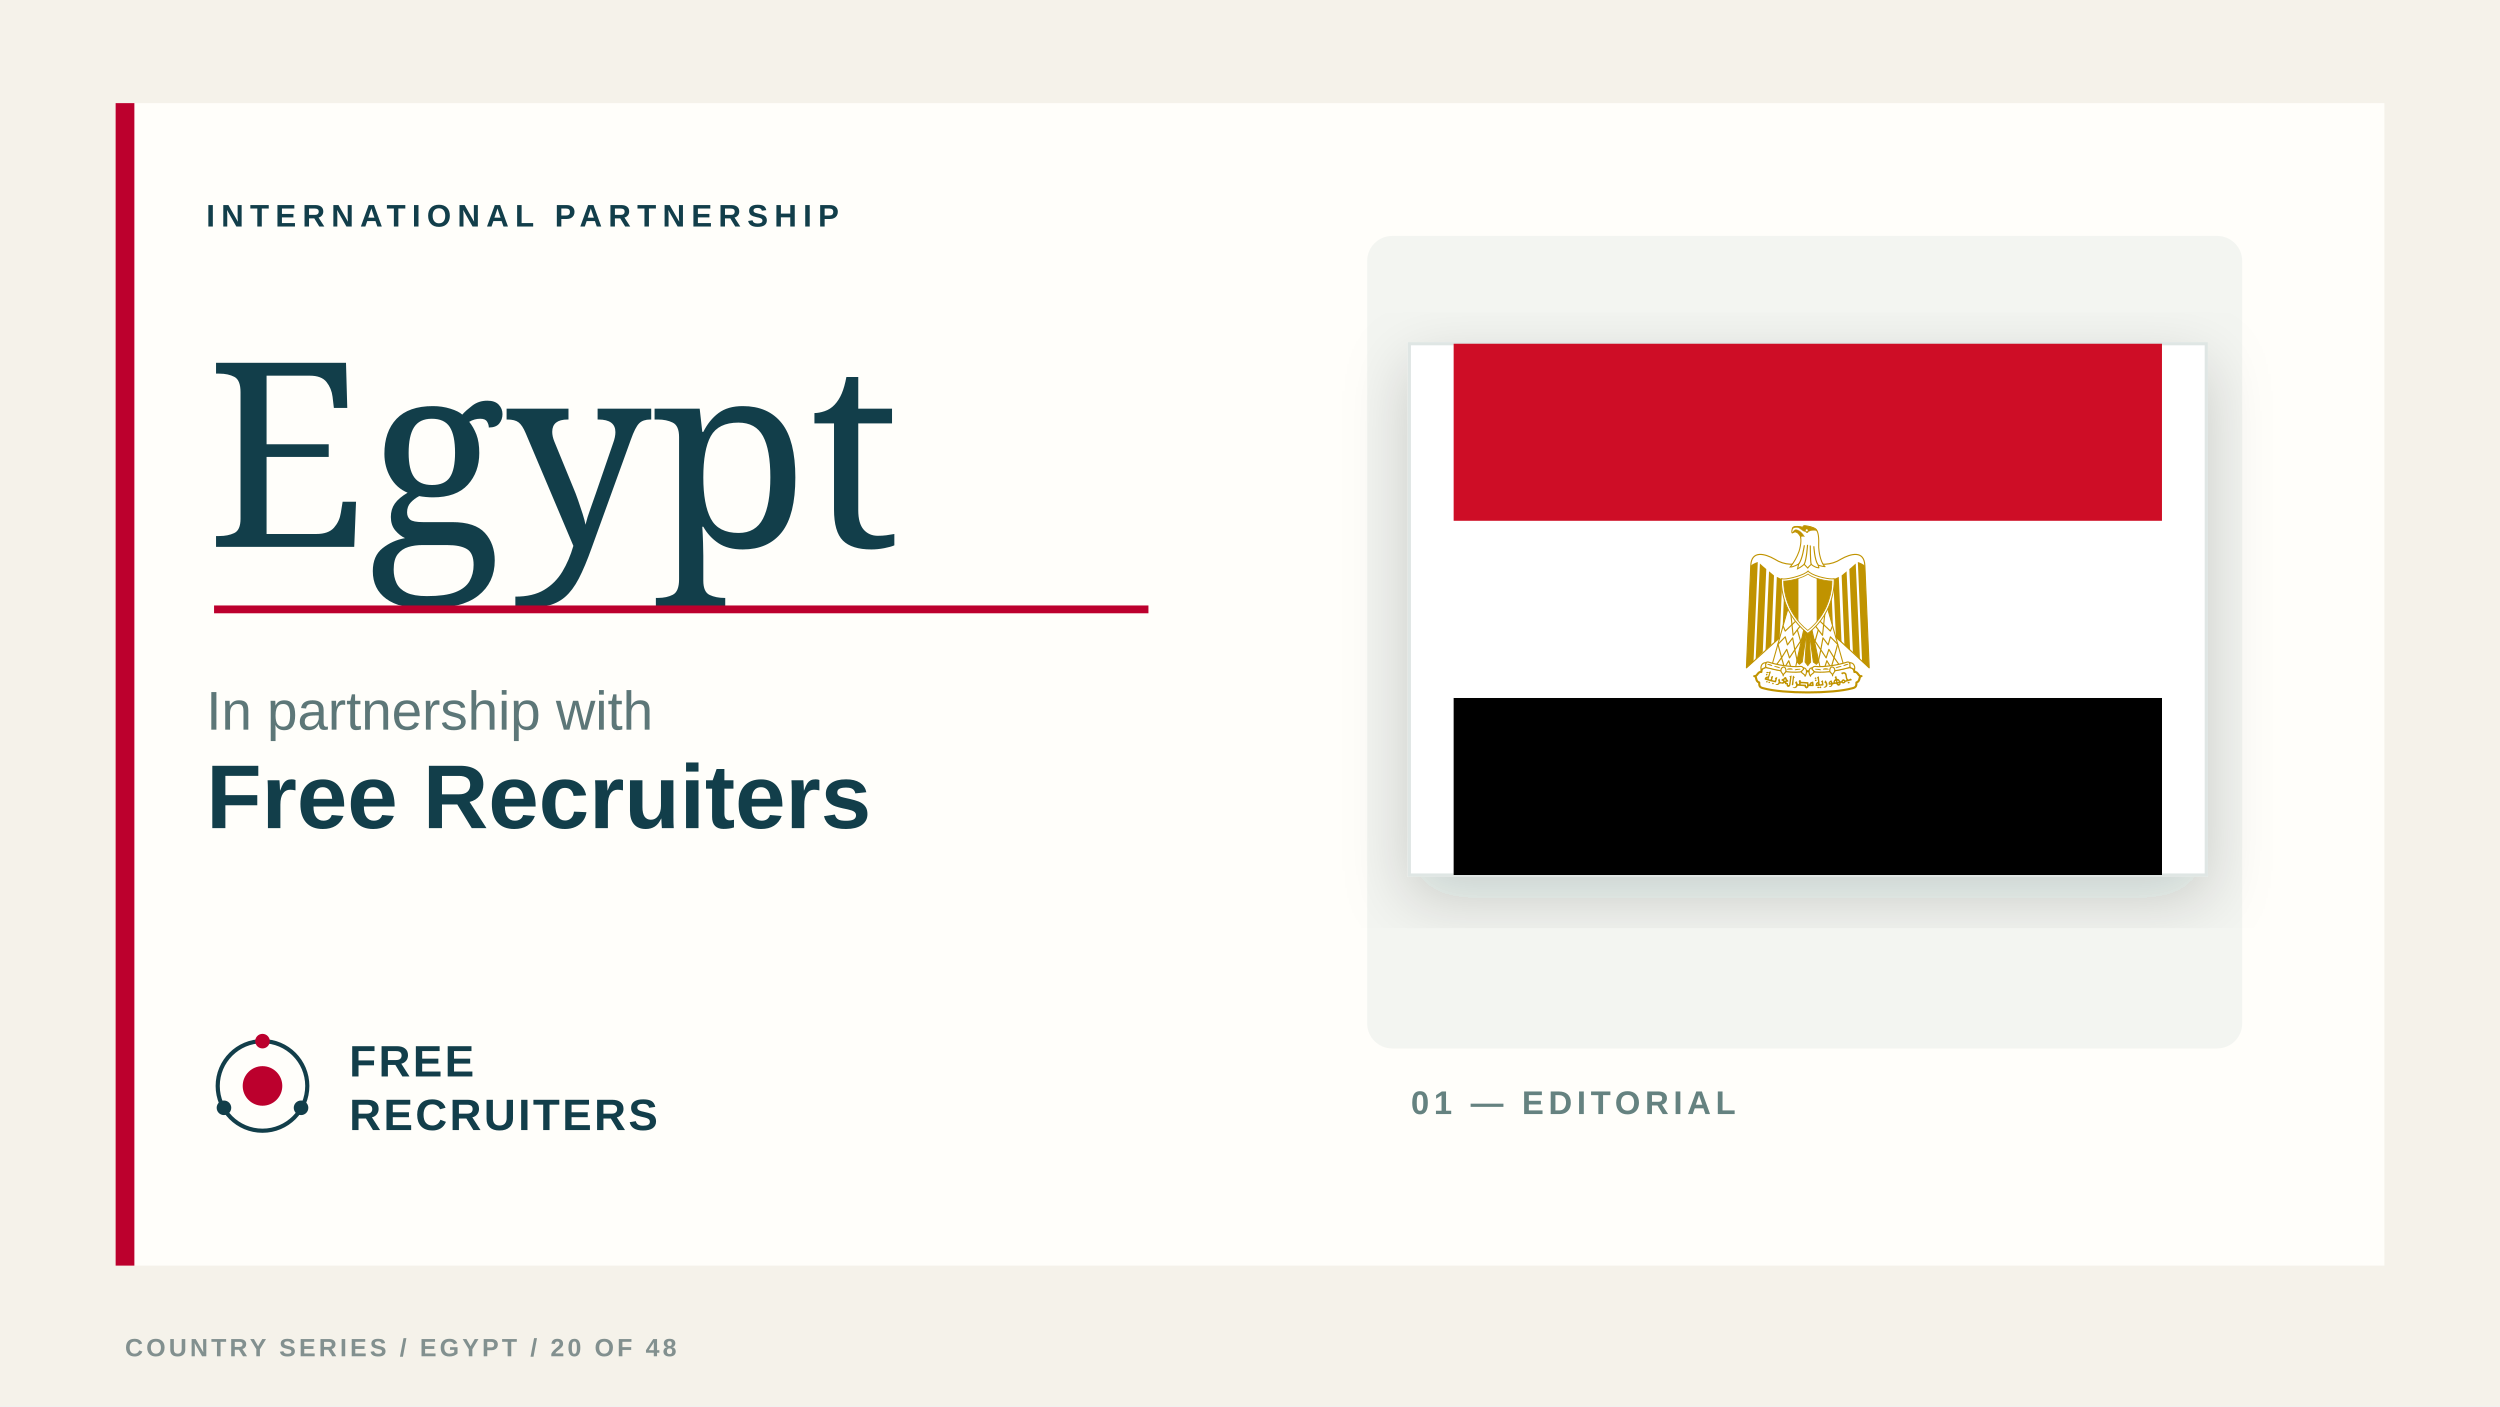
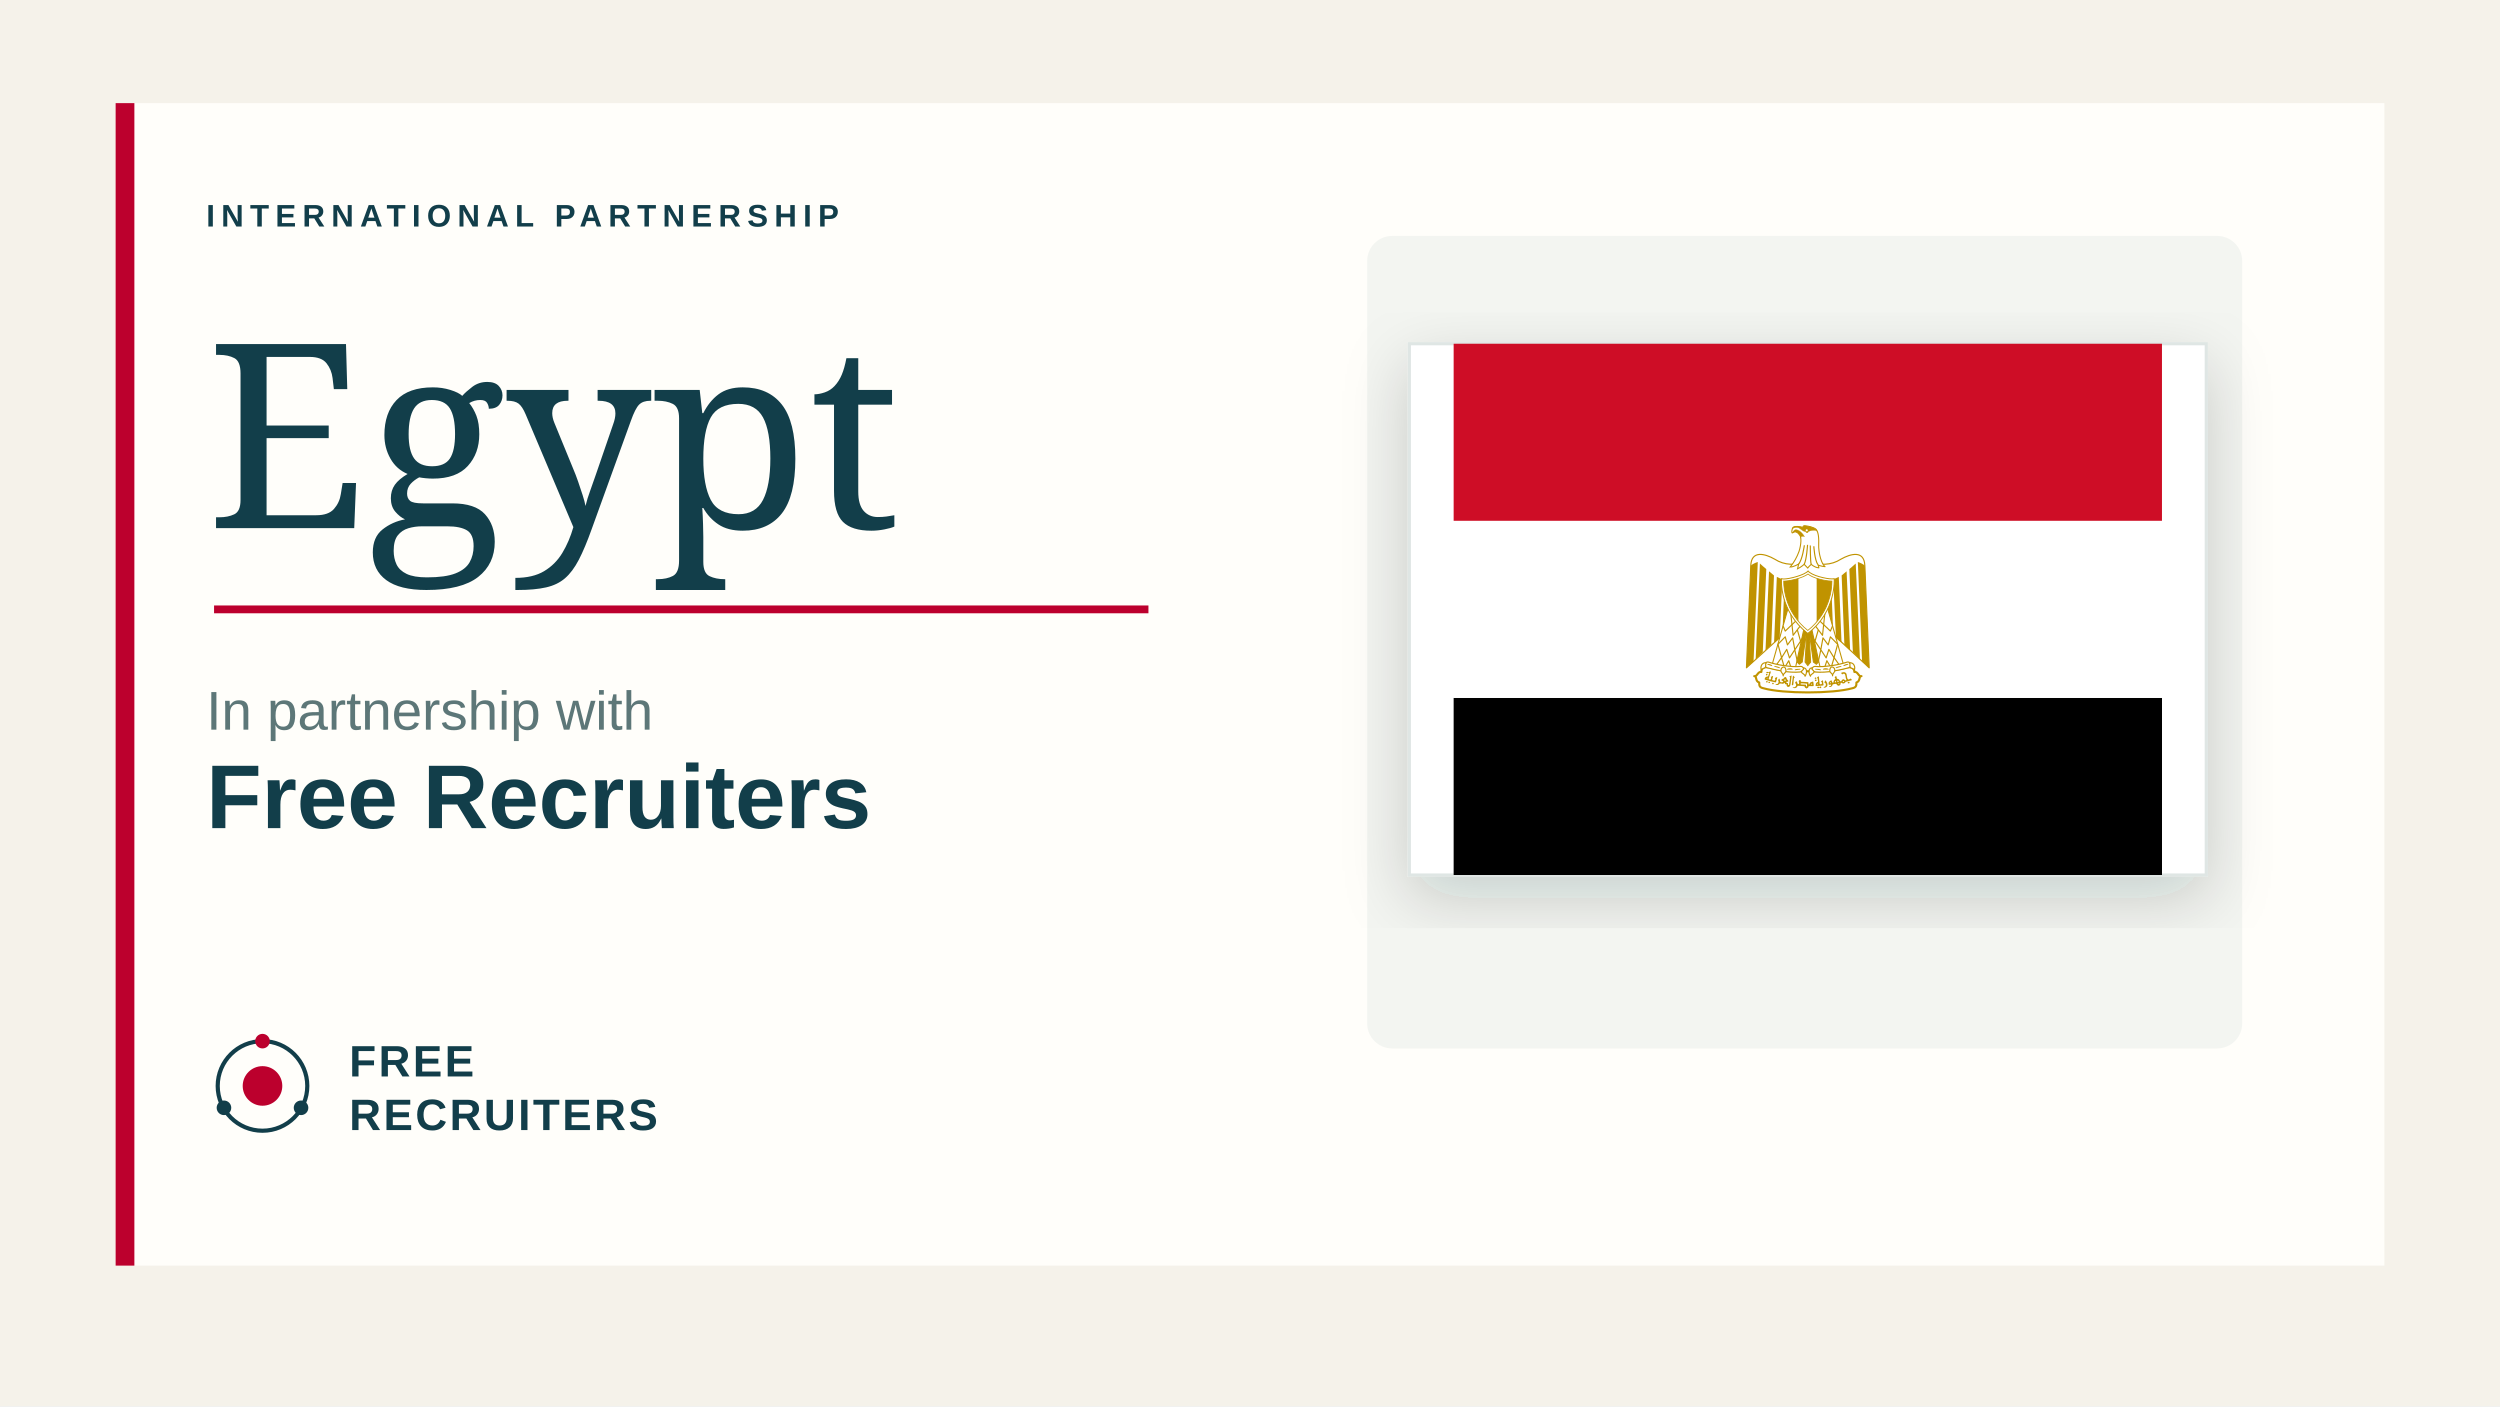
<svg xmlns="http://www.w3.org/2000/svg" xmlns:xlink="http://www.w3.org/1999/xlink" width="1600" height="900" viewBox="0 0 1600 900" role="img" aria-label="Egypt in partnership with Free Recruiters — Editorial">
  <defs>
    <filter id="shadow">
      <feDropShadow dx="0" dy="14" stdDeviation="20" flood-color="#081F29" flood-opacity=".18" />
    </filter>
    <linearGradient id="sky" x2="1" y2="1">
      <stop stop-color="#d9f2f0" />
      <stop offset="1" stop-color="#eef4ff" />
    </linearGradient>
  </defs>
  <rect width="1600" height="900" fill="#F5F2EA" />
  <rect x="74" y="66" width="1452" height="744" fill="#FFFEFA" />
  <rect x="74" y="66" width="12" height="744" fill="#BC002D" />
  <text x="132" y="145" text-anchor="start" font-family="Arial, sans-serif" font-size="20" font-weight="700" letter-spacing="4" fill="#123E4A">INTERNATIONAL PARTNERSHIP</text>
-   <text x="132" y="350" text-anchor="start" font-family="Georgia,serif" font-size="165" font-weight="400" letter-spacing="0" fill="#123E4A">Egypt</text>
+   <text x="132" y="338" text-anchor="start" font-family="Georgia,serif" font-size="165" font-weight="400" letter-spacing="0" fill="#123E4A">Egypt</text>
  <path d="M137 390H735" stroke="#BC002D" stroke-width="5" />
  <text x="132" y="467" text-anchor="start" font-family="Arial, sans-serif" font-size="35" font-weight="400" letter-spacing="0" fill="#5D7778">In partnership with</text>
  <text x="132" y="530" text-anchor="start" font-family="Arial, sans-serif" font-size="58" font-weight="700" letter-spacing="0" fill="#123E4A">Free Recruiters</text>
  <g transform="translate(132 659) scale(0.666667)">
    <circle cx="54" cy="54" r="43" fill="none" stroke="#123E4A" stroke-width="4" />
    <circle cx="54" cy="54" r="19" fill="#BC002D" />
    <circle cx="54" cy="11" r="7" fill="#BC002D" />
    <circle cx="91" cy="75" r="7" fill="#123E4A" />
    <circle cx="17" cy="75" r="7" fill="#123E4A" />
  </g>
  <g font-family="Arial, sans-serif" font-weight="800" fill="#123E4A">
    <text x="223.52" y="688.92" font-size="28.16" letter-spacing="1.6">FREE</text>
    <text x="223.52" y="723.24" font-size="28.16" letter-spacing="1.6">RECRUITERS</text>
  </g>
  <rect x="875" y="151" width="560" height="520" rx="16" fill="#F3F5F1" />
  <g filter="url(#shadow)">
    <rect x="902" y="220" width="510" height="340" fill="#fff" stroke="#dfe6e4" stroke-width="2" />
    <svg id="flag-icons-eg" viewBox="0 0 640 480" x="902" y="220" width="510" height="340" preserveAspectRatio="xMidYMid meet">
      <path fill="#000001" d="M0 320h640v160H0z" />
      <path fill="#fff" d="M0 160h640v160H0z" />
      <path fill="#ce1126" d="M0 0h640v160H0z" />
      <g fill="#fff" stroke="#c09300" transform="translate(-40)scale(.8)">
        <path stroke-linejoin="round" stroke-width="1.3" d="m450.8 302.4 68.5 63.6-4.9-115.5c-.7-17.5-15.9-13.5-27-7.2-11.1 7.2-24 7.2-37.4 2.5-13.5 4.7-26.3 4.7-37.4-2.5-11-6.3-26.3-10.3-27 7.2L380.7 366z" />
        <path id="eg-a" fill="#c09300" stroke="none" d="m393.5 246.5-4.8 112.3-8 7.2 4.9-115.5a24 24 0 0 1 7.9-4m9.6 8-4 94-8 8.2 4.8-108.5c1.6 1.6 6.3 5.5 7.2 6.3m8.7 7.2-3.1 78.4-6.5 6.3 4-89.4c1.6 1.5 4.8 3.8 5.6 4.7m9.5 4-3.1 66.8-6.3 5.1 3.1-74.3c1.6.7 4.7 2.4 6.3 2.4m8.8 0-2.3 55.7-6.5 6.3 2.5-61.3c1.5 0 5.6 0 6.3-.7" />
        <use xlink:href="#eg-a" width="100%" height="100%" transform="matrix(-1 0 0 1 900 0)" />
        <path fill="#c09300" stroke-width="1.1" d="m453.2 315 9.6 43.8-3.2 3.2-3.3-2.5-5.4-39 2.3 39-3.2 4-3.1-4 2.3-39-5.5 39-3.3 2.5-3.2-3.2 9.6-43.7h6.4z" />
        <g id="eg-b" fill="none" stroke-linejoin="round" stroke-width="1.3">
          <path fill="#fff" stroke-width="1.2" d="m428.5 295.8-19.1 67.7 26.3 4 11.1-50.9z" />
          <path d="m422.2 319 2.3 5.5 12.4-11.8" />
          <path d="m430.8 305 2.6 24.3 7.9-10.4m-3.2 4 4.3 15m1.7-5.5-8.7 13.2m2.7 13.2-2.8-13.2-2.4-13.4-5.9 7.9-2.5-9.1-8.2 8.4 4.1 15.2 5.8-9.4 3.1 9.6 6-9.2" />
          <path d="m415 362 5.3-7.5 3.4 11.5 4.8-8 3.1 9.6" />
        </g>
        <use xlink:href="#eg-b" width="100%" height="100%" transform="matrix(-1 0 0 1 900 0)" />
        <g stroke-linecap="round" stroke-linejoin="round" stroke-width="1.3">
          <path stroke-width="2.4" d="M450 393.8c20 0 39-1.6 50.2-4.7 4.7-.9 4.7-3.3 4.7-6.5 4.8-1.6 2.4-7.2 5.7-7.2-3.4 1-4-5.5-8-4.7 0-5.6-5.7-6.3-10.4-4.7-9.5 3.1-26.3 3.9-42.2 3.9-16-.8-32.6-.8-42.2-4-4.7-1.5-10.3-.8-10.3 4.8-4-.8-4.7 5.6-8 4.7 3.3 0 .8 5.7 5.6 7.2 0 3.2 0 5.6 4.8 6.5 11 3.1 30.2 4.7 50.1 4.7" />
          <path d="M422.9 363.5c6.4.9 13.6 1.6 19.2.9 3.2 0 5.5 5.5-.9 6.3-5.5.7-14.3 0-19-.8a231 231 0 0 1-18.4-4c-5.6-2.4-1.6-7 1.6-6.4a105 105 0 0 0 17.5 4m54.2 0c-6.4.9-13.6 1.6-19 .9-3.4 0-5.7 5.5.7 6.3 5.6.7 14.3 0 19-.8 4-.8 12.8-2.3 18.4-4 5.6-2.4 1.6-7-1.6-6.4a105 105 0 0 1-17.5 4" />
          <path d="M403 360.4c-4.8-.9-7 4.7-5.5 7.9.7-1.6 4-1.6 4.7-3.2.9-2.4-.7-2.4.9-4.7zm19.2 14.7c0-3.2 3.1-2.8 3.1-6 0-1.5-.8-4-2.4-4a3.4 3.4 0 0 0-3.2 3.2c-.7 3.1 2.5 3.6 2.5 6.8m22.7-9.1c4.7 0 4.2 6.3 2 9.5 0-2.3-4-3.2-4-4.8 0-2.4 3.6-2.4 2-4.7m52-5.6c4.9-.9 7.2 4.7 5.6 7.9-.7-1.6-4-1.6-4.7-3.2-.9-2.4.7-2.4-.9-4.7M478 375c0-3.2-3.2-2.8-3.2-6 0-1.5.8-4 2.4-4a3.4 3.4 0 0 1 3.2 3.2c.7 3.1-2.5 3.6-2.5 6.8zm-23-9c-4.7 0-4.2 6.3-2 9.5 0-2.3 4-3.2 4-4.8 0-2.4-3.6-2.4-2-4.7" />
          <path stroke-width=".9" d="M404.7 362c1.6 0 4 .7 4.7 1.6zm7.9 2.4c.8 0 4 .7 5.5 1.6zm28.6 3.2c-1.5 0-4.7 0-5.5.7l5.5-.8zm-8.7 0c-.9-.9-4-.9-5.6 0zm62.8-5.6a8 8 0 0 0-4.7 1.6zm-7.8 2.4c-1 0-4 .7-5.6 1.6zm-28.7 3.2c1.5 0 4.7 0 5.6.7l-5.6-.8zm8.7 0c.9-.9 4-.9 5.6 0z" />
          <g fill="#c09300" stroke="none">
            <path d="M403.3 374.6q-.8-.3-.6-1 .3-1 1-.8c.4 0 .9.6.9.8l-.4.7-.2.1q-.1.3-.7.2m55 3.9q-.4-.2-.6-.7c0-.4.6-1 1-1l.8.4q.5.6-.1 1.2-.5.3-1.1 0zm.3 2.5q-.5-.2-.6-.8t.5-.9l.4-.2.4.2q.6.2.7.8 0 .5-.7.8-.4.3-.7 0z" />
            <path d="M407.8 370q-.7.1-1.2.6c-.6.1-1.4.5-2 0-.6-.1-1.4 0-1.5.8.1.7 1 1 1.6.6.4-.5 1.5-.9 1.7 0-.5.8-.4 1.7-.8 2.4q-.1.7-.5 1.3-.8 0-1.4.3a2 2 0 0 0-1.6.8q-.7.9-.9 2c.1.6 1 .8 1.6.9l2 .6 3.2.9 4.8 1.1.5.1c.7.2 1-.5 1-1l1-3.6c.2-.5.5-1.5-.4-1.3q-.7.6-1.6.8c-.9 0-.4 1 0 1.3q0 1-.5 1.8-.9.3-1.8-.2c-.5 0-1.7-.3-1.2-1l.5-1.8.5-2c-.4-.7-1 .3-1.5.4s-1.6.3-1 1c.6.4.2 1.1 0 1.7 0 .7-.8 1-1.4.7-.6 0-1.5-.5-1-1.1l.5-1.8.7-2q0-1 .6-1.8c0-.7.5-1.3.5-2q0-.4-.4-.4zm-3.7 7.3h.3q.3.3 0 .6l-.3.2q-.7 0-.6-.3l.3-.3zm-1 5q-.7-.5.3-1.3.4-.3.9.1.9.6 0 1.3-.2.3-.5.2t-.7-.2zm3 1a1 1 0 0 1-.6-1.1q.1-.6.9-.5.9-.1.9.7 0 .5-.3.7zm89.2 0q-.3-.1-.3-.5 0-.6.8-.9.9-.5 1.2.2.5.8-.1 1.2-.2.4-.8.3-.7 0-.8-.2zm-85 1.2q-.6-.1-.6-.8 0-.4.2-.6l.6-.2.6.1q.8.6.3 1.2t-1.2.3zm21.8 1-.2-.3q0-.9.2-1.7l.2-1.5.4-2.8q0-.8.2-1.4 0-1.2.2-2.2c0-.3.3-1 .6-.6q.6.8 1.4 1.5c.4.3 0 .7-.3.8q-.6.3-.5 1l-.2 1.2-.2 2-.1 1.8-.2 1.2q.1.7-.4 1.1-.6.3-1-.1zm29.7-9.8-1.3 1.2c-.6.5.5.7.6 1.1q.3.9.2 1.8.3.9.2 1.7c0 .7-.8.5-1.2.9q-.6.4-1 1l-.4 1.6c0 .5-.3 1 0 1.4l.1.2h.5l1.5-.1 3.7-.3 2.2-.2c.6.1.9-.5.9-1-.4-.7-.1-1.4-.4-2l-.2-2.2c0-.6-.7-.8-1-.4l-1.2.9c-.3.6.6.6.8 1l.1 1.5c.1.6-.5.6-1 .7q-.9.4-1.5-.3-.2-.7-.2-1.5l-.3-2.7-.3-3.2c0-.5-.1-1.2-.8-1.1m-.6 8.2h.3v.8l-.3.1-.4.1h-.2q-.3-.3.1-.8zm-30-9.2c-.3 0-.8.7-1.2.6-.9.1-.8 1-.1 1.3v.8c.1.8-.4 1.5-.3 2.3l-.3 2.6q-.4 1.4-.4 2.7c-.1.8-.7.5-1.2.3v-1q0-1.2-1.2-1.2-1-.1-.8-1.1.6-.4 1.5-.3c1 .2.9-1.1.4-1.6s-1.2-1-1.4-1.6q0-1.3-1.2-2.1c-1.1-.1-2 .8-2.3 1.8q-.8 0-1.4.4c-.7.2-1.7 1.4-.7 1.9.5.1 2.2.5 1.4 1.2q-.7 1-1.9.6c-.7 0-1.5-.4-1.5-1.2q0-1.2-.4-2.3c-.2-.8-1.1-.6-1.2.2q-1 1-.1 2 .3 1.2-.3 2.2c-.2 1-1.2 1-1.9 1.2-.3.2-1.6 0-1.1.7a4 4 0 0 0 2.4.3q1.2-.2 2-1.4c.5-.5 1.4-.2 2.2-.2.7 0 1.5.5 2.3.1.2-.5 1.2-1.5 1.5-.5q.2 1.4 1.5 1.2c.9 0 .5.6.5 1.2q.2 1.3 1.5 1.8h.8q1.2-.3 1.8-1.4l.5-2.2.4-3.4q.3-1.5.4-3.2l.3-2.3q0-.6-.5-.4m-6.7 4.1q.2 0 .2.5t.5.8v.3l-.8.2q-.7 0-1.2-.5l-.2-.2.3-.2.5-.5q.4-.4.7-.4m66-7.9-1.7.3c-1 0-1.5 1-.5 1.6.6 1.5 1.5-.4 2.5-.2 1.4.2 1.5 1.8 1.8 3q.1 1.6.7 3.3c1 1.1-.7 1.8-1.4 1-.6-.7-2-1.5-2.7-.6-.9.4-1 1.6-1.7 2-1.2.3-1.3-1.2-2-1.8-.6-.9-1.7-1-2.6-1.2-.4-.9-.2-2.4-1-3-.8.3-2.2 1.7-1 2.4 1 1-.5 1.4-1 2q-1.1 1.4-1 3c-1.3.7-1.5-.8-1.7-1.7 0-1.1-1-.8-1.7-.4q-1.3.8-2 2v2c.2.9 1.2.5 1.8.4 1-.4 1.4.7.6 1.3-.6.6-2.2.3-2 1.4h1.6c1-.3 2.2-1.1 2.3-2.3.2-1 1.7-.9 2.5-1.1 1-.3 2.3-.4 2.6 1 .7.7 2.2 1.5 3 .5a2 2 0 0 0 1.1-2.3c-.1-.8 1.3-.8 1.7-.3.5.8 2.1.6 2.9 0s1-1.6 2.2-1.6l5.4-1.5c1.4-.3-.2-1.2-.6-1.8-1-.5-2 1.7-3.2.6-1-.7-.9-2-1.2-3.1-.3-1.4-.2-3-1.2-4q-1-1-2.5-.9m-6.8 9.5.5.2q.6.4.7 1 0 .2-.3.3l-.5.2q-.5-.1-.7-.5v-.4q-.3-.5 0-.6zm6.5.4q.5 0 .8.3.2.5-.4.8l-.5.2-.4-.3q-.3-.1-.3-.4.1-.5.8-.7zm-9 0q.3 0 .4.2.3.2.3.6v.6q.2.3-.6.2c-.8-.1-.7 0-.7-.6q0-.5.3-.7t.4-.2zm-5.4 1.5.4.4q0 .4-.2.6-.6.2-1 0v-.1q-.3-.2 0-.3v-.1l.2-.3zm9.2 1.2.5.1v.6h-1.2l-.1-.2q0-.3.2-.4zm-17.1 4.8q-.3 0-.1-.2.3-.4.8-.6a3 3 0 0 0 1.4-1l.4-1-.1-1.4a2 2 0 0 0-.8-1q-.6 0-.8-.6l.4-.9.6-1.2q.6-.3.8.2l.5 1q.4.4.6 1l.4 1 .2 1.3-.2 1.6-.6.8q-.4.5-1 .7-.4.3-.9.4H468zm-6.9.4q-.3-.2-.3-.6c0-.4 0-.3.3-.6q.4-.6 1.4 0t1 .1q.2-.4 1-.5l.5.2q.3.2.3.7c0 .5 0 .5-.3.8q-.3.2-.7.2a1 1 0 0 1-.8-.6q0-.4-.2-.1l-.2.1q-.4.1-.8.5l-.5.1q-.4 0-.7-.3m-19.8-8.9q-1.2.1-1.5 1.3c.2.7.8 1.5.4 2.2.3 1-.8 1.4-1.5.9q-.4-1.5-1.3-3c-.8-.2-1.1 1.1-1.7 1.6.3.7 1.1 1.4 1.2 2.3q.1 1.6-1.1 2.4c-.7.7-1.7.5-2.5.6-1 .6.7.8 1.2.8q1.6.3 3-.8c.7-.3.6-1.7 1.5-1.8l4.8.3c.8.2 2.1-.1 2.7.5 0 1 1 1.8 1.9 2.2.5.2 1-.5 1.5-.6 1-.3.7-1.5 1.3-2h5c.2 0 .3-.5.6-.7l-.2-1.9c-.3-.8 0-1.8-.5-2.5-.9-.2-1.6.5-2.4.6q-1.6.7-1.8 2.3c-.5.9-1.4-.2-1-1l-.1-1c-.5-.5-1.4-.3-2.1-.4l-3-.2q-1.5.1-2.7-.1c-1 0-1-1-1-1.8zm2 3.7 1 .1h1.3q1.5.3 3 .2.3 0 .6.4v2q0 .5-.2.8l-.2.2-.7-.5v-1.4l-.7-.3-2.6-.1-2-.1q-.5 0-.9-.4-.2-.4.4-.7zm11.3.3q.2 0 .2.3l.2.5q0 .2-.2.2-.8.3-1.2 0l.2-.6z" />
          </g>
        </g>
        <path stroke-width="1.1" d="M450 327.2c32.6-25 29.8-61.8 29.8-61.8l-2.5.2c-6.9 0-23.2-4-27-8.9-4 4.5-20.8 9-27.6 9l-2.5-.3s-2.9 36.7 29.8 61.8z" />
        <path stroke-width=".9" d="M477.2 268h-.8c-6.2 0-20.6-3.1-26.2-7.9-5.8 4.4-20.5 8-26.6 8l-.8-.1a73 73 0 0 0 2.6 18.7 71 71 0 0 0 24.6 37.1 71 71 0 0 0 24.6-37.2 73 73 0 0 0 2.6-18.6z" />
        <path fill="#c09300" stroke="none" d="M439.4 265a62 62 0 0 1-16.6 3l.1 4.1a73 73 0 0 0 2.5 14.5 71 71 0 0 0 14 26.8zm20.6 0v49.2a71 71 0 0 0 14.6-27.6 73 73 0 0 0 2.5-14.5l.1-4h-.8c-3.8 0-10.4-1.2-16.4-3.2z" />
        <g stroke-width="1.3">
          <path stroke-width="1.2" d="M462.3 253c.7.1-.9-3.5-.9-3.5 1.8 1.8 8.4 2.3 8.4 2.3-4-1.8-8-15.1-7.5-25.8.4-10.6-1.5-14.8-3-16.4-2-2-8.5-3.8-12.7-4-2.5-.1-2 1.8-2 1.8-4.5-1.1-9-1.6-11-.2-1.8 1.2-2.2 7.5-.8 6.4 3.3-2.7 6.2-.2 8.2 2.7 1.8 2.5 1.7 9.7-.9 18.2a60 60 0 0 1-10 17.7c4 0 9.6-3.5 9.6-3.5l-1.3 5.5c4.2-2 7.5-5.1 7.5-5.1l4 4.2c1.3-1.8 4-4.2 4-4.2s3.3 3.5 8.4 4z" />
          <path fill="none" d="M446.1 227.6s-2.2 16.4-6.4 21m10-21.5s-1 16.7-3.8 22m6.9-21.3s0 18.2 1 21.3m3-20.4s.8 15.3 4.6 20.8" />
          <path fill="#c09300" stroke-width=".3" d="M442 219.6a8 8 0 0 0-1-3.3c-2-3-4.9-5.4-8.2-2.7 0 0 1.1-3.5 3.6-3.6 1.8-.1 6.1 1.4 9.9 7.8 0 0-2.8-.6-3.5 0-1.2 1-.7 1.8-.7 1.8z" />
          <path fill="#c09300" stroke-width=".3" d="M432.4 209.3q.4-1.6 1.3-2.1c2-1.4 6.4-1 10.9.2 0 0-.4-1.9 2-1.8 4.2.2 10.6 2 12.6 4a8 8 0 0 1 1.5 2.4c-1-1.4-3.8-1.3-4.5-1.2-1 .1-1.7 0-3.1.4q-1.2.3-2.3.8c-.4.4-.8 1.6-1.4 1.6-1 0-1-.2-1.3-.5q-.4-1-.9-1-1.6.2-5-2.5c-2.3-1.8-3.2-2.2-6-2-3 .2-3.8 1.9-3.8 1.9z" />
          <circle cx="448.8" cy="210.7" r="1.2" stroke="none" />
        </g>
      </g>
    </svg>
  </g>
-   <text x="903" y="713" text-anchor="start" font-family="Arial, sans-serif" font-size="21" font-weight="700" letter-spacing="3" fill="#658280">01 — EDITORIAL</text>
-   <text x="80" y="868" text-anchor="start" font-family="Arial, sans-serif" font-size="16" font-weight="700" letter-spacing="2" fill="#82908F">COUNTRY SERIES  /  EGYPT  /  20 OF 48</text>
</svg>
